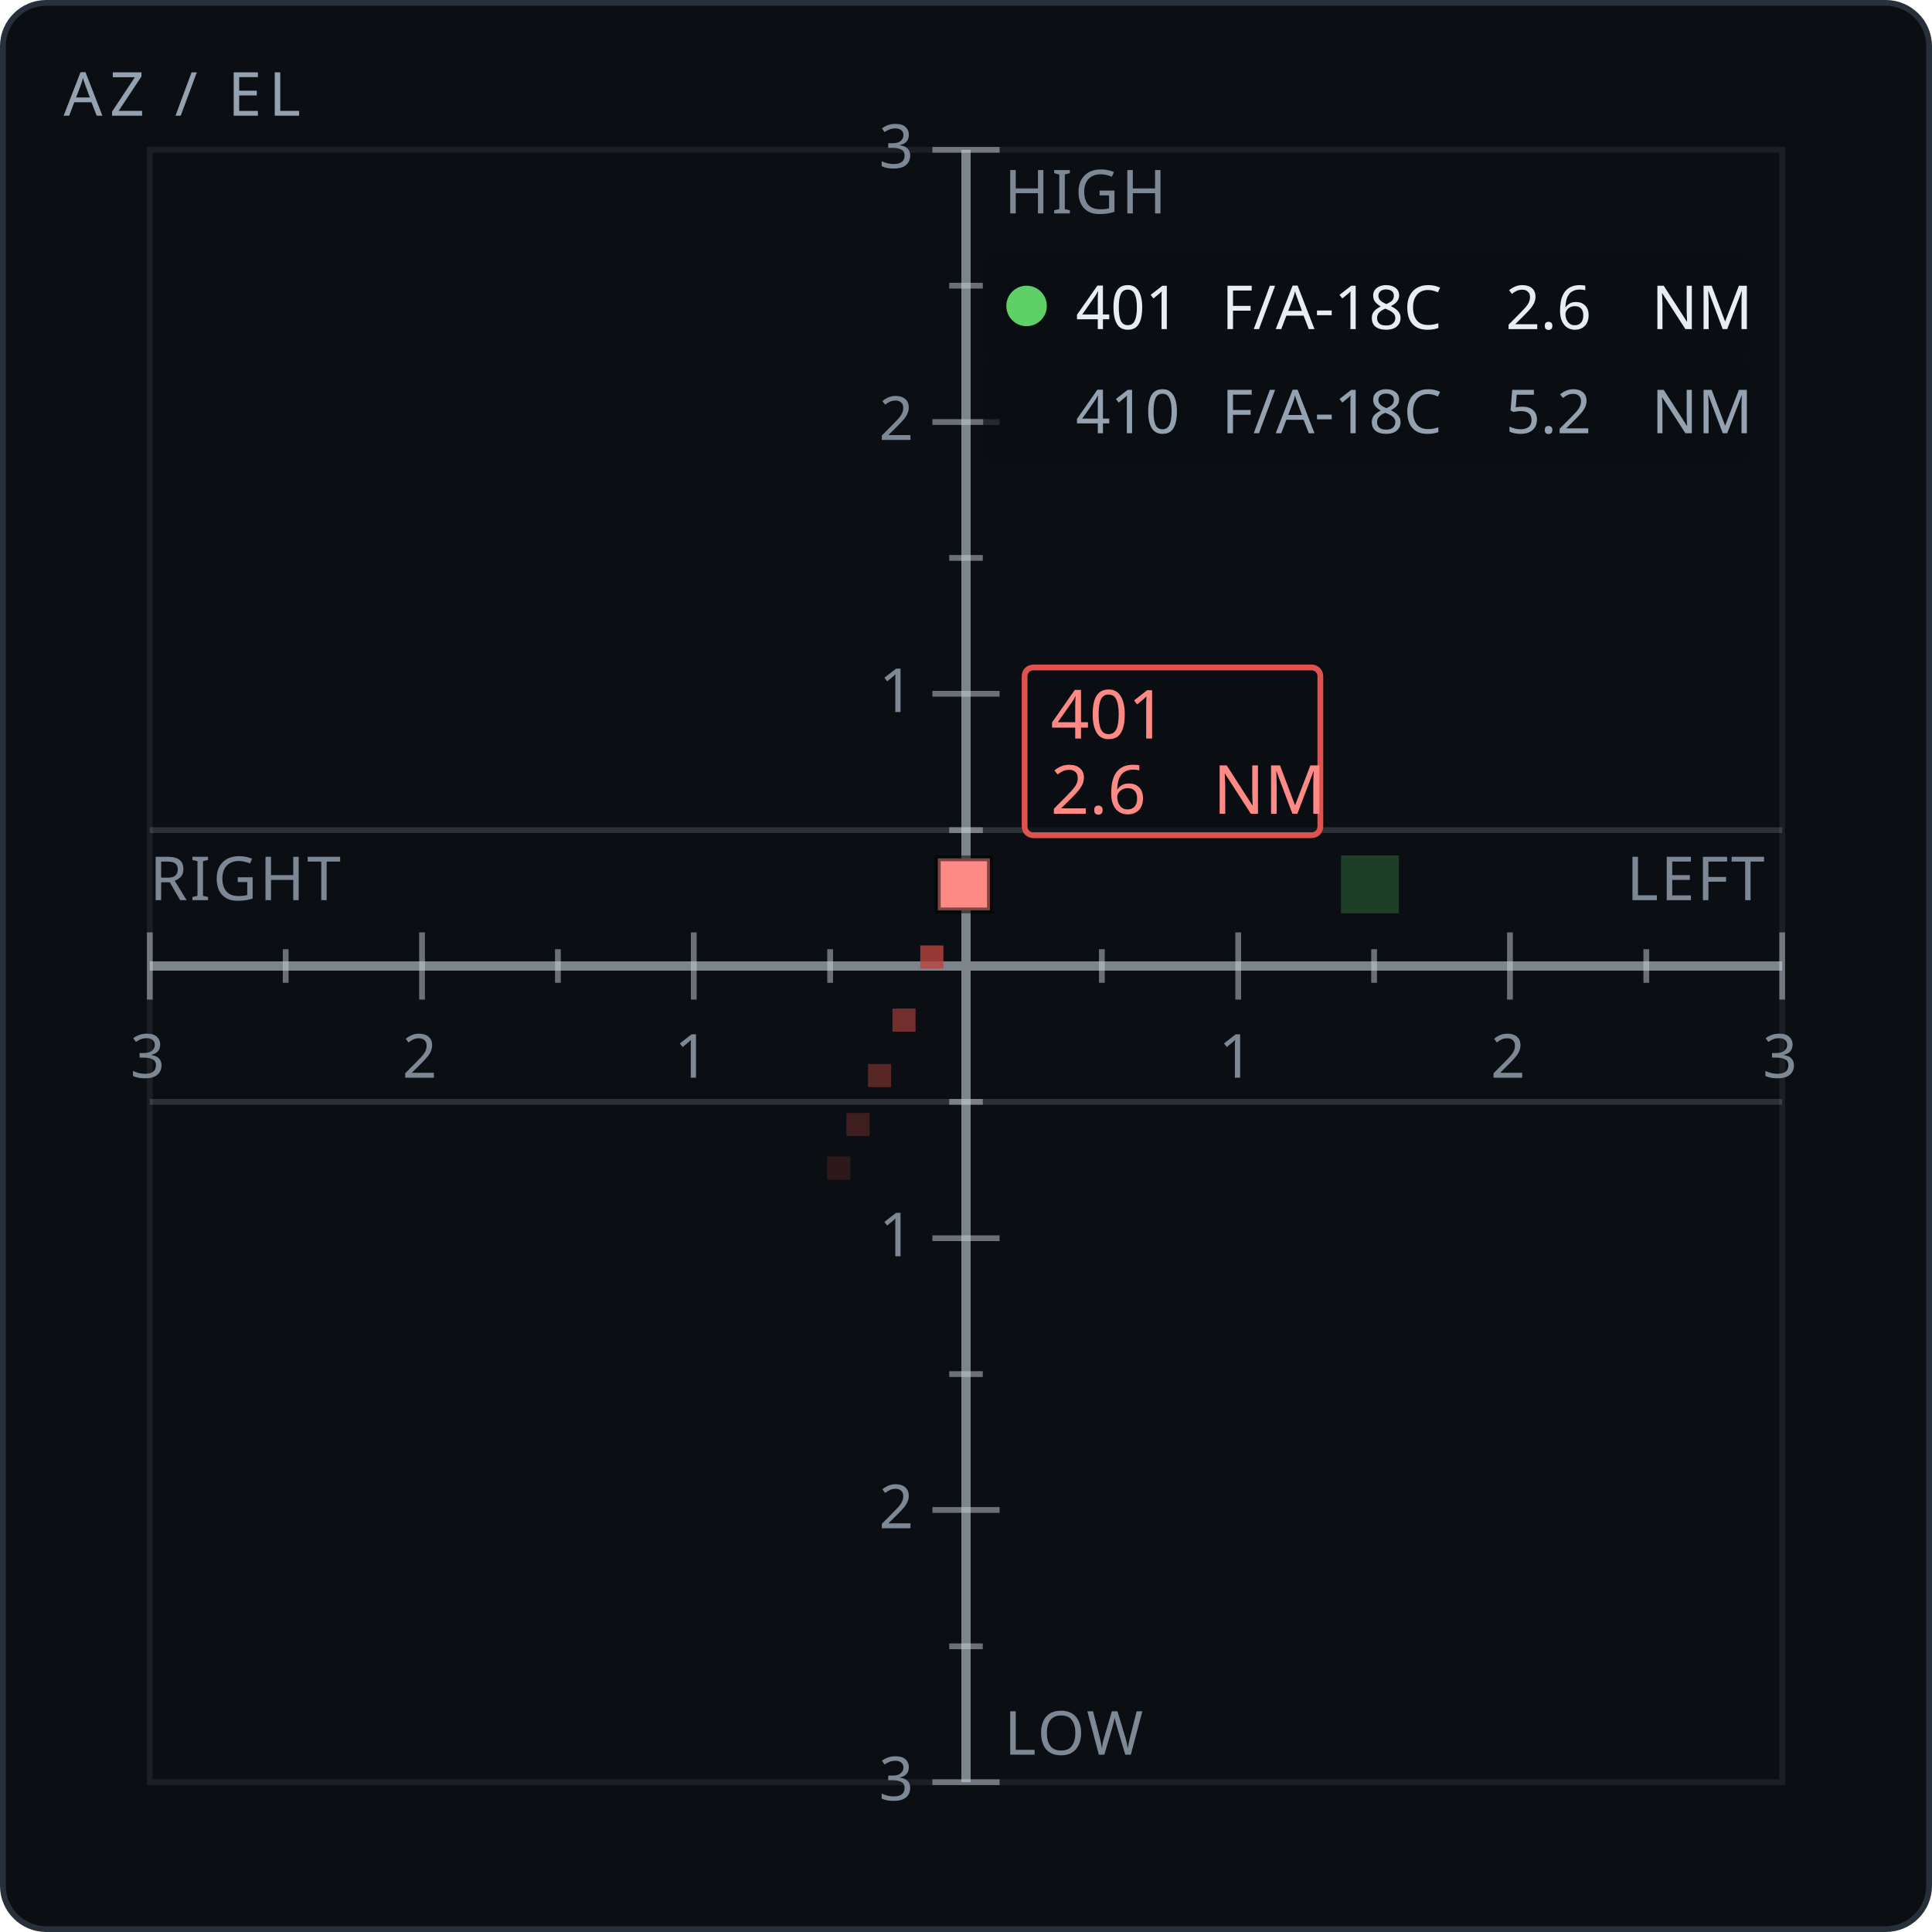
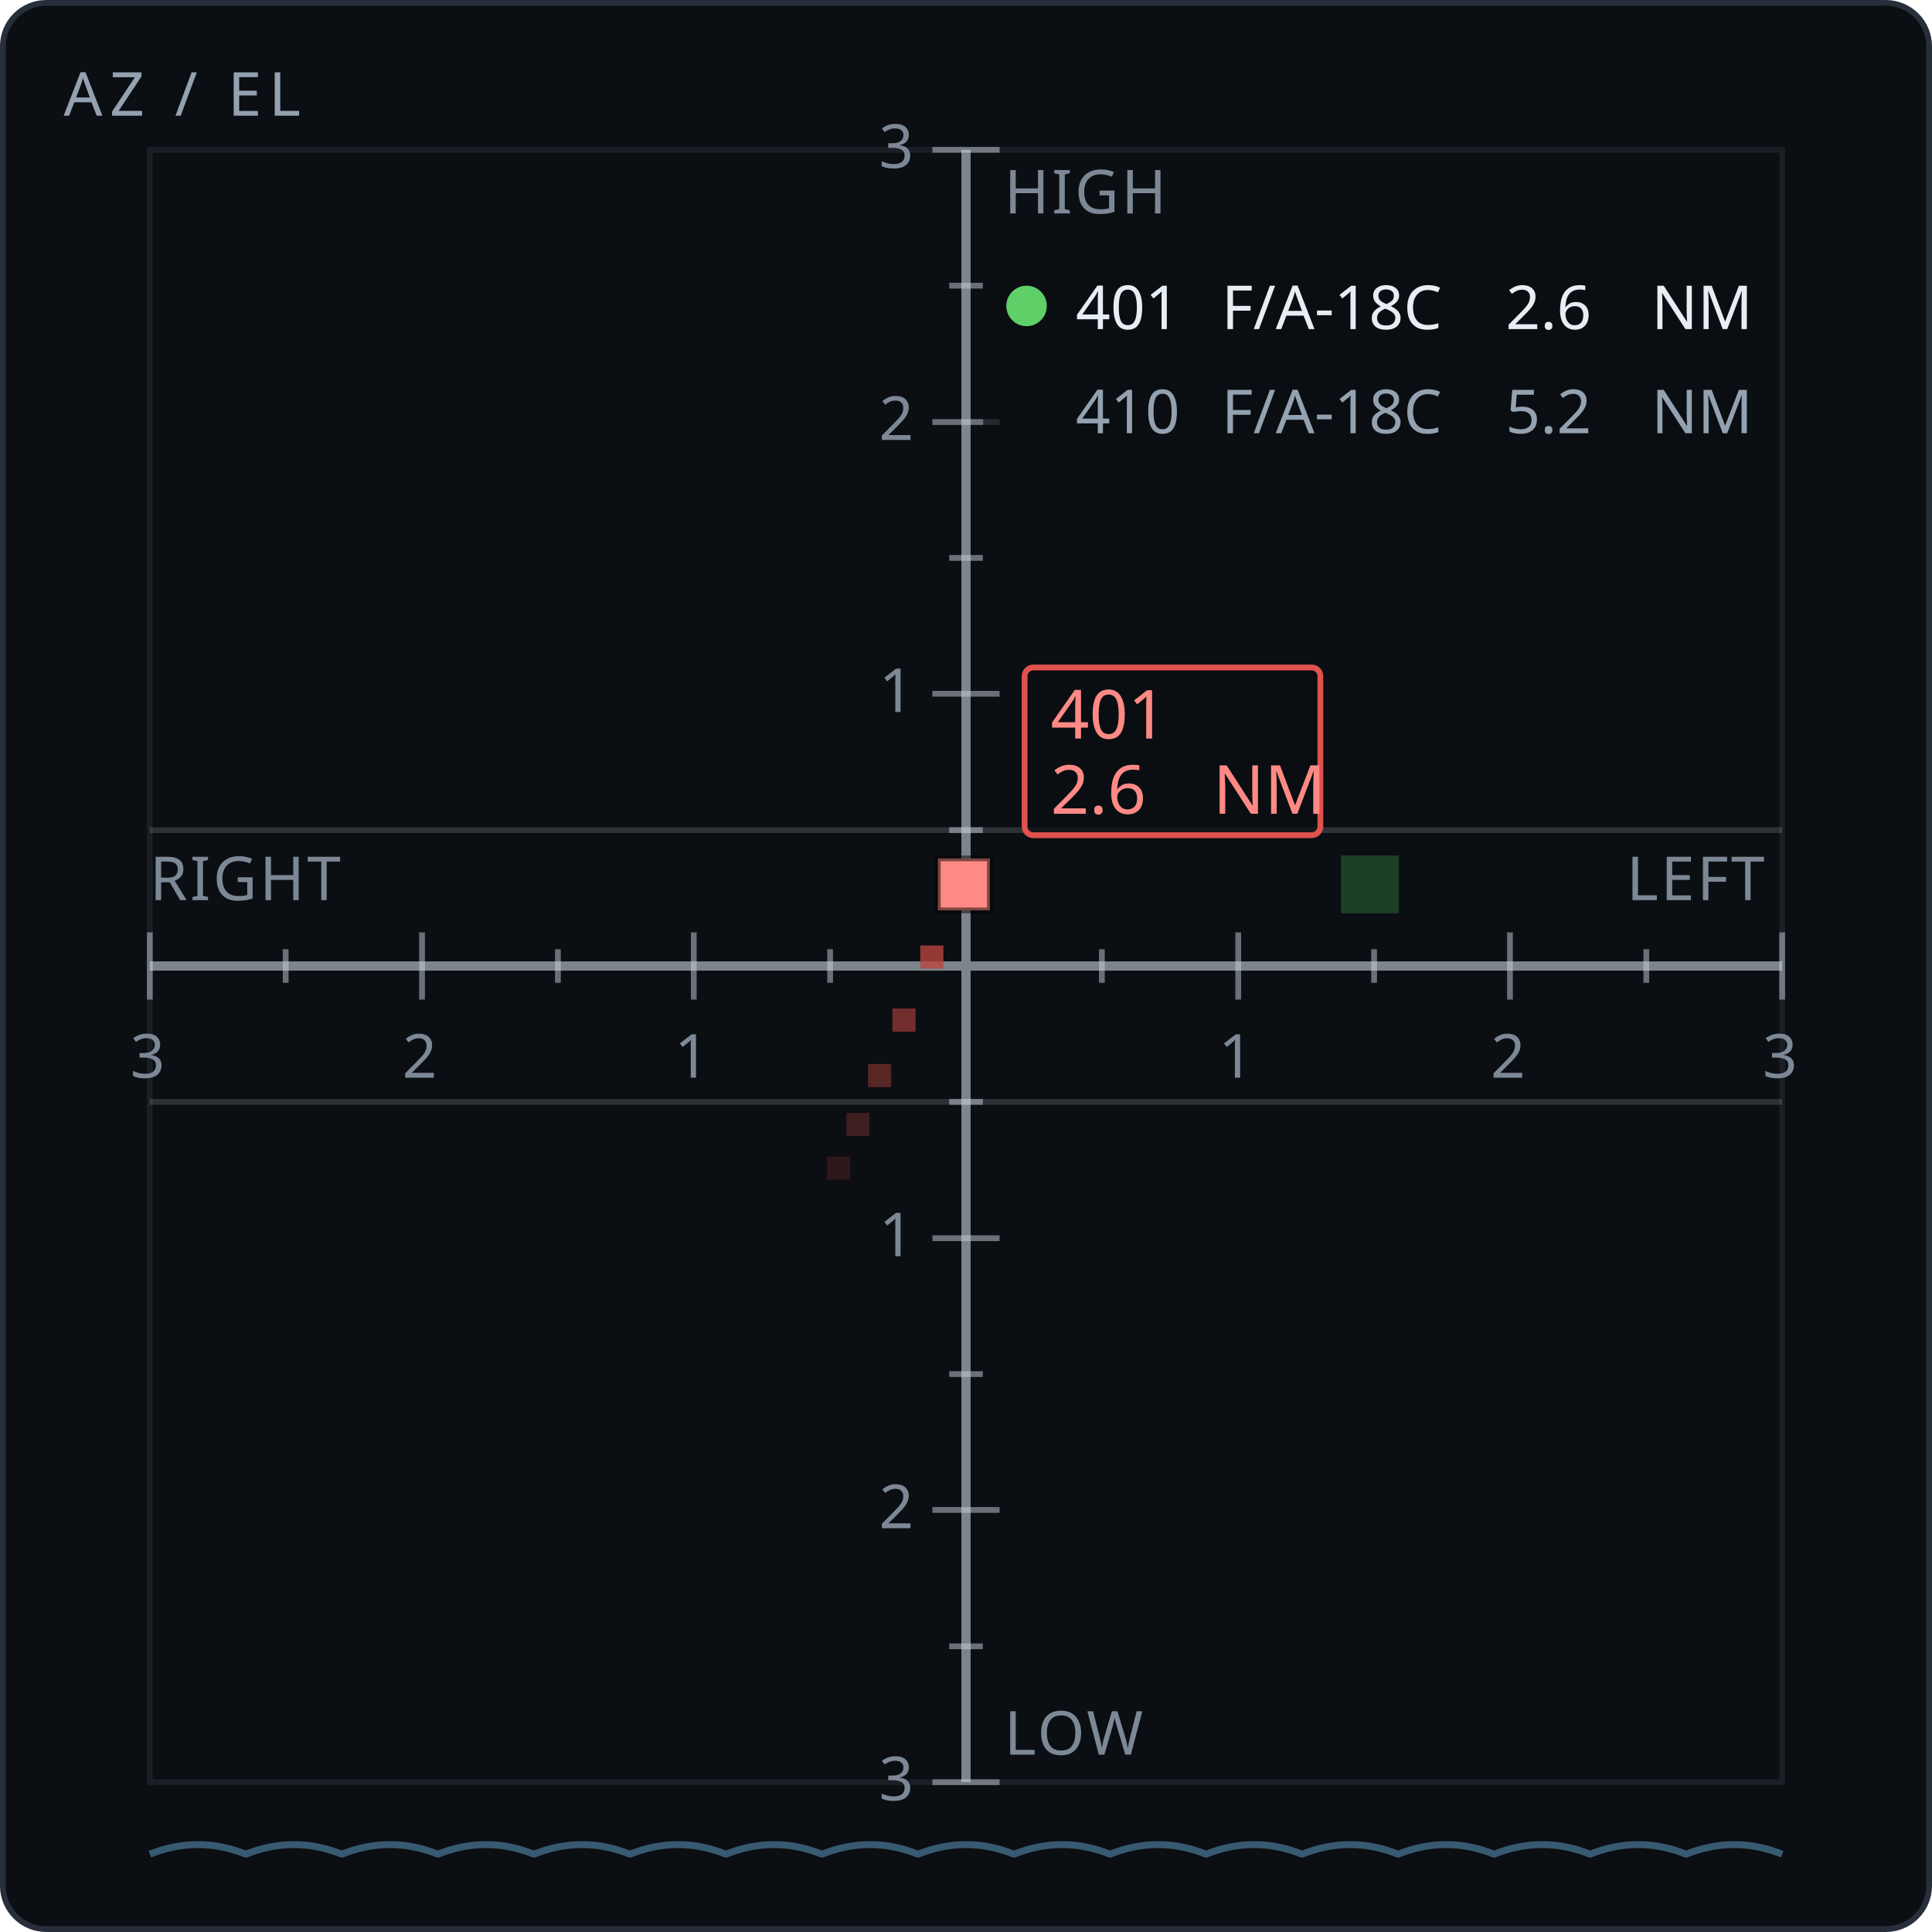
<svg xmlns="http://www.w3.org/2000/svg" width="334" height="334" viewBox="0 0 334 334" fill="none">
  <g id="Scope/AZ EL display / contact=conflict">
    <rect id="box" x="0.5" y="0.5" width="333" height="333" rx="7.5" fill="#0B0E12" stroke="#262F3A" stroke-width="1" />
    <g id="span.lbl" transform="translate(11 9)">
      <text id="AZ / EL" fill="#93A1B0" xml:space="preserve" style="white-space: pre" font-family="IBM Plex Mono" font-size="10.5" font-weight="400" letter-spacing="0.12em">
        <tspan x="0" y="11.01">AZ / EL</tspan>
      </text>
    </g>
    <g id="svg" transform="translate(1 1) scale(0.83)">
      <rect x="30" y="30" width="340" height="340" stroke="rgb(147, 161, 176)" fill="none" fill-opacity="1" fill-rule="nonzero" stroke-opacity="0.12" stroke-linecap="butt" stroke-linejoin="miter" stroke-miterlimit="4" opacity="1" stroke-width="1.205" />
      <path d="M370 171.7H30M370 228.3H30" stroke="rgb(201, 211, 221)" fill="none" fill-opacity="1" fill-rule="nonzero" stroke-opacity="0.18" stroke-linecap="butt" stroke-linejoin="miter" stroke-miterlimit="4" opacity="1" stroke-width="1.205" />
      <path d="M370 200H30M200 30V370" stroke="rgb(201, 211, 221)" stroke-opacity="0.6" stroke-width="1.928" fill="none" fill-opacity="1" fill-rule="nonzero" stroke-linecap="butt" stroke-linejoin="miter" stroke-miterlimit="4" opacity="1" />
      <path d="M370.0 193.0v14.0M341.7 196.5v7.0M313.3 193.0v14.0M285.0 196.5v7.0M256.7 193.0v14.0M228.3 196.5v7.0M171.7 196.5v7.0M143.3 193.0v14.0M115.0 196.5v7.0M86.7 193.0v14.0M58.3 196.5v7.0M30.0 193.0v14.0M193.0 370.0h14.0M196.5 341.7h7.0M193.0 313.3h14.0M196.5 285.0h7.0M193.0 256.7h14.0M196.5 228.3h7.0M196.5 171.7h7.0M193.0 143.3h14.0M196.5 115.0h7.0M193.0 86.7h14.0M196.5 58.3h7.0M193.0 30.0h14.0" stroke="rgb(201, 211, 221)" stroke-opacity="0.5" fill="none" fill-opacity="1" fill-rule="nonzero" stroke-linecap="butt" stroke-linejoin="miter" stroke-miterlimit="4" opacity="1" stroke-width="1.205" />
      <line x1="199.6" y1="183.0" x2="202.0" y2="182.3" stroke="rgb(255, 138, 133)" stroke-width="2.169" stroke-linecap="round" fill="rgb(0, 0, 0)" fill-opacity="1" fill-rule="nonzero" stroke-opacity="1" stroke-linejoin="miter" stroke-miterlimit="4" opacity="1" />
+       <path d="M30 385q10.00 -4 20.00 0q10.00 -4 20.00 0q10.00 -4 20.00 0q10.00 -4 20.00 0q10.00 -4 20.00 0q10.00 -4 20.00 0q10.00 -4 20.00 0q10.00 -4 20.00 0q10.00 -4 20.00 0q10.00 -4 20.00 0q10.00 -4 20.00 0q10.00 -4 20.00 0q10.00 -4 20.00 0q10.00 -4 20.00 0q10.00 -4 20.00 0q10.00 -4 20.00 0q10.00 -4 20.00 0" stroke="rgb(111, 182, 230)" stroke-width="1.446" fill="none" stroke-linejoin="round" fill-opacity="1" fill-rule="nonzero" stroke-opacity="0.45" stroke-linecap="butt" stroke-miterlimit="4" opacity="1" />
    </g>
    <g id="div" transform="translate(1 1)">
      <g id="span.mono" transform="translate(303.73 174.3)">
        <text id="3" fill="#7D8896" xml:space="preserve" style="white-space: pre" font-family="IBM Plex Mono" font-size="10.5" font-weight="400" letter-spacing="0.04em">
          <tspan x="0" y="11.01">3</tspan>
        </text>
      </g>
      <g id="span.mono" transform="translate(256.7 174.3)">
        <text id="2" fill="#7D8896" xml:space="preserve" style="white-space: pre" font-family="IBM Plex Mono" font-size="10.5" font-weight="400" letter-spacing="0.04em">
          <tspan x="0" y="11.01">2</tspan>
        </text>
      </g>
      <g id="span.mono" transform="translate(209.66 174.3)">
        <text id="1" fill="#7D8896" xml:space="preserve" style="white-space: pre" font-family="IBM Plex Mono" font-size="10.5" font-weight="400" letter-spacing="0.04em">
          <tspan x="0" y="11.01">1</tspan>
        </text>
      </g>
      <g id="span.mono" transform="translate(115.59 174.3)">
        <text id="1" fill="#7D8896" xml:space="preserve" style="white-space: pre" font-family="IBM Plex Mono" font-size="10.5" font-weight="400" letter-spacing="0.04em">
          <tspan x="0" y="11.01">1</tspan>
        </text>
      </g>
      <g id="span.mono" transform="translate(68.55 174.3)">
        <text id="2" fill="#7D8896" xml:space="preserve" style="white-space: pre" font-family="IBM Plex Mono" font-size="10.5" font-weight="400" letter-spacing="0.04em">
          <tspan x="0" y="11.01">2</tspan>
        </text>
      </g>
      <g id="span.mono" transform="translate(21.52 174.3)">
        <text id="3" fill="#7D8896" xml:space="preserve" style="white-space: pre" font-family="IBM Plex Mono" font-size="10.5" font-weight="400" letter-spacing="0.04em">
          <tspan x="0" y="11.01">3</tspan>
        </text>
      </g>
      <g id="span.mono" transform="translate(150.95 299.22)">
        <text id="3" fill="#7D8896" xml:space="preserve" style="white-space: pre" font-family="IBM Plex Mono" font-size="10.5" font-weight="400" letter-spacing="0.04em">
          <tspan x="0" y="11.01">3</tspan>
        </text>
      </g>
      <g id="span.mono" transform="translate(150.95 252.19)">
        <text id="2" fill="#7D8896" xml:space="preserve" style="white-space: pre" font-family="IBM Plex Mono" font-size="10.5" font-weight="400" letter-spacing="0.04em">
          <tspan x="0" y="11.01">2</tspan>
        </text>
      </g>
      <g id="span.mono" transform="translate(150.95 205.16)">
        <text id="1" fill="#7D8896" xml:space="preserve" style="white-space: pre" font-family="IBM Plex Mono" font-size="10.5" font-weight="400" letter-spacing="0.04em">
          <tspan x="0" y="11.01">1</tspan>
        </text>
      </g>
      <g id="span.mono" transform="translate(150.95 111.08)">
        <text id="1" fill="#7D8896" xml:space="preserve" style="white-space: pre" font-family="IBM Plex Mono" font-size="10.5" font-weight="400" letter-spacing="0.04em">
          <tspan x="0" y="11.01">1</tspan>
        </text>
      </g>
      <g id="span.mono" transform="translate(150.95 64.05)">
        <text id="2" fill="#7D8896" xml:space="preserve" style="white-space: pre" font-family="IBM Plex Mono" font-size="10.5" font-weight="400" letter-spacing="0.04em">
          <tspan x="0" y="11.01">2</tspan>
        </text>
      </g>
      <g id="span.mono" transform="translate(150.95 17.02)">
        <text id="3" fill="#7D8896" xml:space="preserve" style="white-space: pre" font-family="IBM Plex Mono" font-size="10.5" font-weight="400" letter-spacing="0.04em">
          <tspan x="0" y="11.01">3</tspan>
        </text>
      </g>
      <g id="span.mono" transform="translate(24.89 143.61)">
        <text id="RIGHT" fill="#7D8896" xml:space="preserve" style="white-space: pre" font-family="IBM Plex Mono" font-size="10.5" font-weight="400" letter-spacing="0.04em">
          <tspan x="0" y="11.01">RIGHT</tspan>
        </text>
      </g>
      <g id="span.mono" transform="translate(280.2 143.61)">
        <text id="LEFT" fill="#7D8896" xml:space="preserve" style="white-space: pre" font-family="IBM Plex Mono" font-size="10.5" font-weight="400" letter-spacing="0.04em">
          <tspan x="0" y="11.01">LEFT</tspan>
        </text>
      </g>
      <g id="span.mono" transform="translate(172.63 24.89)">
        <text id="HIGH" fill="#7D8896" xml:space="preserve" style="white-space: pre" font-family="IBM Plex Mono" font-size="10.5" font-weight="400" letter-spacing="0.04em">
          <tspan x="0" y="11.01">HIGH</tspan>
        </text>
      </g>
      <g id="span.mono" transform="translate(172.63 291.34)">
        <text id="LOW" fill="#7D8896" xml:space="preserve" style="white-space: pre" font-family="IBM Plex Mono" font-size="10.5" font-weight="400" letter-spacing="0.04em">
          <tspan x="0" y="11.01">LOW</tspan>
        </text>
      </g>
      <g id="span" transform="translate(230.83 146.89)" opacity="0.35">
        <rect id="fill" width="10" height="10" fill="#3E9A4C" />
      </g>
      <g id="span" transform="translate(158.09 162.45)" opacity="0.8">
        <rect id="fill" width="4" height="4" fill="#B8433F" />
      </g>
      <g id="span" transform="translate(153.28 173.36)" opacity="0.6">
        <rect id="fill" width="4" height="4" fill="#B8433F" />
      </g>
      <g id="span" transform="translate(149.06 182.94)" opacity="0.45">
        <rect id="fill" width="4" height="4" fill="#B8433F" />
      </g>
      <g id="span" transform="translate(145.33 191.41)" opacity="0.3">
        <rect id="fill" width="4" height="4" fill="#B8433F" />
      </g>
      <g id="span" transform="translate(142 198.94)" opacity="0.2">
        <rect id="fill" width="4" height="4" fill="#B8433F" />
      </g>
      <g id="span" transform="translate(160.63 146.89)">
        <rect id="box" x="0.5" y="0.5" width="9" height="9" fill="#FF8A85" stroke="#000000" stroke-opacity="0.5" stroke-width="1" />
      </g>
      <g id="span.mono" transform="translate(175.63 113.89)">
        <rect id="box" x="0.5" y="0.5" width="51.13" height="29" rx="1.5" fill="#0B0E12" fill-opacity="0.72" stroke="#E0524E" stroke-width="1" />
        <text id="401" fill="#FF8A85" xml:space="preserve" style="white-space: pre" font-family="IBM Plex Mono" font-size="11.7" font-weight="400" letter-spacing="0em">
          <tspan x="5" y="12.79">401</tspan>
        </text>
        <g id="div" transform="translate(5 15)">
          <text id="2.6" fill="#FF8A85" xml:space="preserve" style="white-space: pre" font-family="IBM Plex Mono" font-size="11.7" font-weight="400" letter-spacing="0em">
            <tspan x="0" y="10.79">2.6</tspan>
          </text>
          <text id="NM" fill="#FF8A85" xml:space="preserve" style="white-space: pre" font-family="IBM Plex Mono" font-size="11.7" font-weight="400" letter-spacing="0em">
            <tspan x="28.08" y="10.79">NM</tspan>
          </text>
        </g>
      </g>
      <g id="401" transform="translate(153.63 139.89)" />
      <g id="410" transform="translate(223.83 139.89)" />
    </g>
    <g id="AZ/EL tracks" transform="translate(169.97 43.89)">
      <g id="button">
        <rect id="fill" width="132.14" height="18" rx="2" fill="#0B0E12" fill-opacity="0.72" />
        <g id="span" transform="translate(4 5.5)">
          <rect id="fill" width="7" height="7" rx="3.5" fill="#5FD068" />
        </g>
        <g id="span" transform="translate(16 0)">
          <text id="401" fill="#E6EDF3" xml:space="preserve" style="white-space: pre" font-family="IBM Plex Mono" font-size="10.5" font-weight="400" letter-spacing="0em">
            <tspan x="0" y="13.01">401</tspan>
          </text>
          <text id="F/A-18C" fill="#E6EDF3" xml:space="preserve" style="white-space: pre" font-family="IBM Plex Mono" font-size="10.5" font-weight="400" letter-spacing="0em">
            <tspan x="25.22" y="13.01">F/A-18C</tspan>
          </text>
        </g>
        <g id="span" transform="translate(90.33 0)">
          <text id="2.6" fill="#E6EDF3" xml:space="preserve" style="white-space: pre" font-family="IBM Plex Mono" font-size="10.5" font-weight="400" letter-spacing="0em">
            <tspan x="0" y="13.01">2.6</tspan>
          </text>
          <text id="NM" fill="#E6EDF3" xml:space="preserve" style="white-space: pre" font-family="IBM Plex Mono" font-size="10.5" font-weight="400" letter-spacing="0em">
            <tspan x="25.21" y="13.01">NM</tspan>
          </text>
        </g>
      </g>
      <g id="button" transform="translate(0 18)">
        <rect id="fill" width="132.14" height="18" rx="2" fill="#0B0E12" fill-opacity="0.72" />
        <g id="span" transform="translate(4 5.5)" />
        <g id="span" transform="translate(16 0)">
          <text id="410" fill="#93A1B0" xml:space="preserve" style="white-space: pre" font-family="IBM Plex Mono" font-size="10.5" font-weight="400" letter-spacing="0em">
            <tspan x="0" y="13.01">410</tspan>
          </text>
          <text id="F/A-18C" fill="#93A1B0" xml:space="preserve" style="white-space: pre" font-family="IBM Plex Mono" font-size="10.5" font-weight="400" letter-spacing="0em">
            <tspan x="25.22" y="13.01">F/A-18C</tspan>
          </text>
        </g>
        <g id="span" transform="translate(90.33 0)">
          <text id="5.2" fill="#93A1B0" xml:space="preserve" style="white-space: pre" font-family="IBM Plex Mono" font-size="10.5" font-weight="400" letter-spacing="0em">
            <tspan x="0" y="13.01">5.2</tspan>
          </text>
          <text id="NM" fill="#93A1B0" xml:space="preserve" style="white-space: pre" font-family="IBM Plex Mono" font-size="10.5" font-weight="400" letter-spacing="0em">
            <tspan x="25.21" y="13.01">NM</tspan>
          </text>
        </g>
      </g>
      <g id="div" transform="translate(0 36)" />
    </g>
  </g>
</svg>
